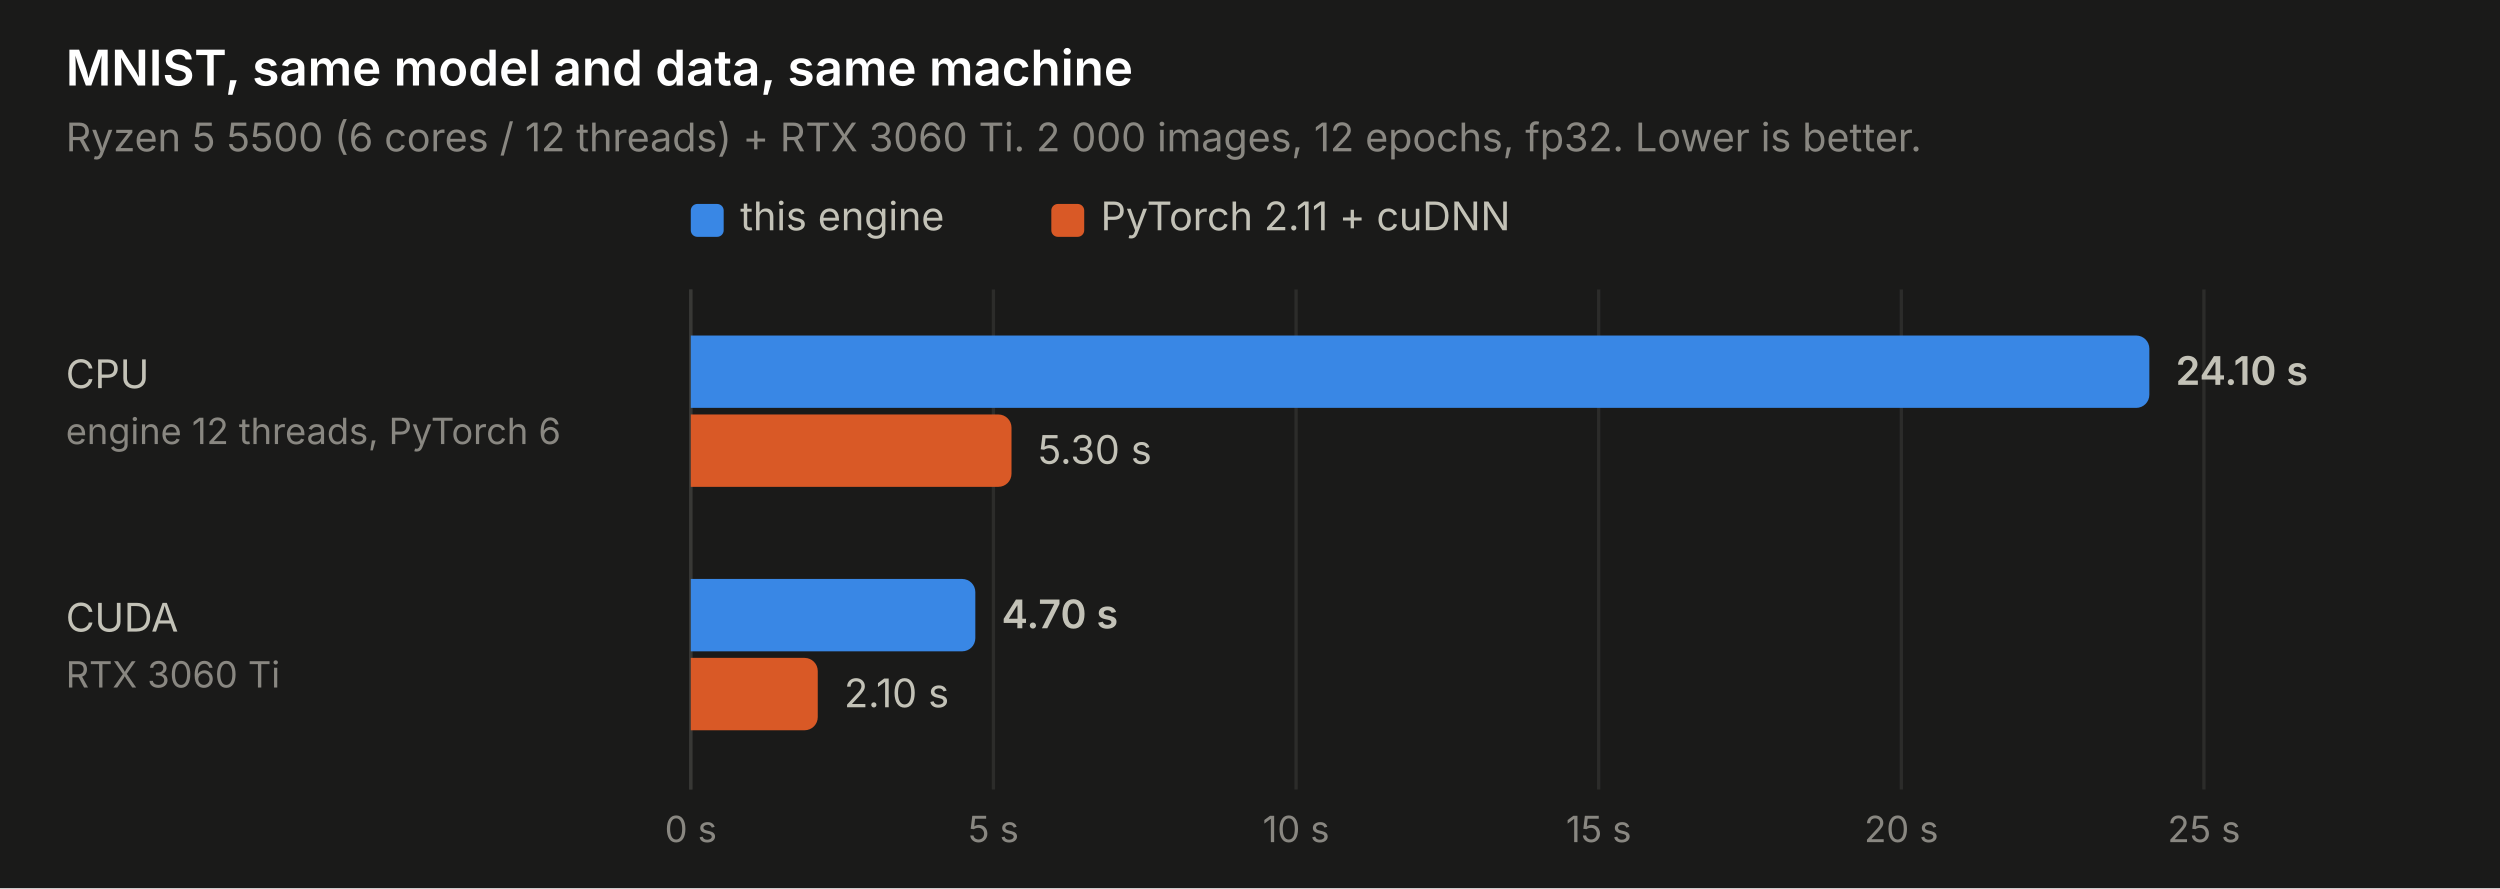
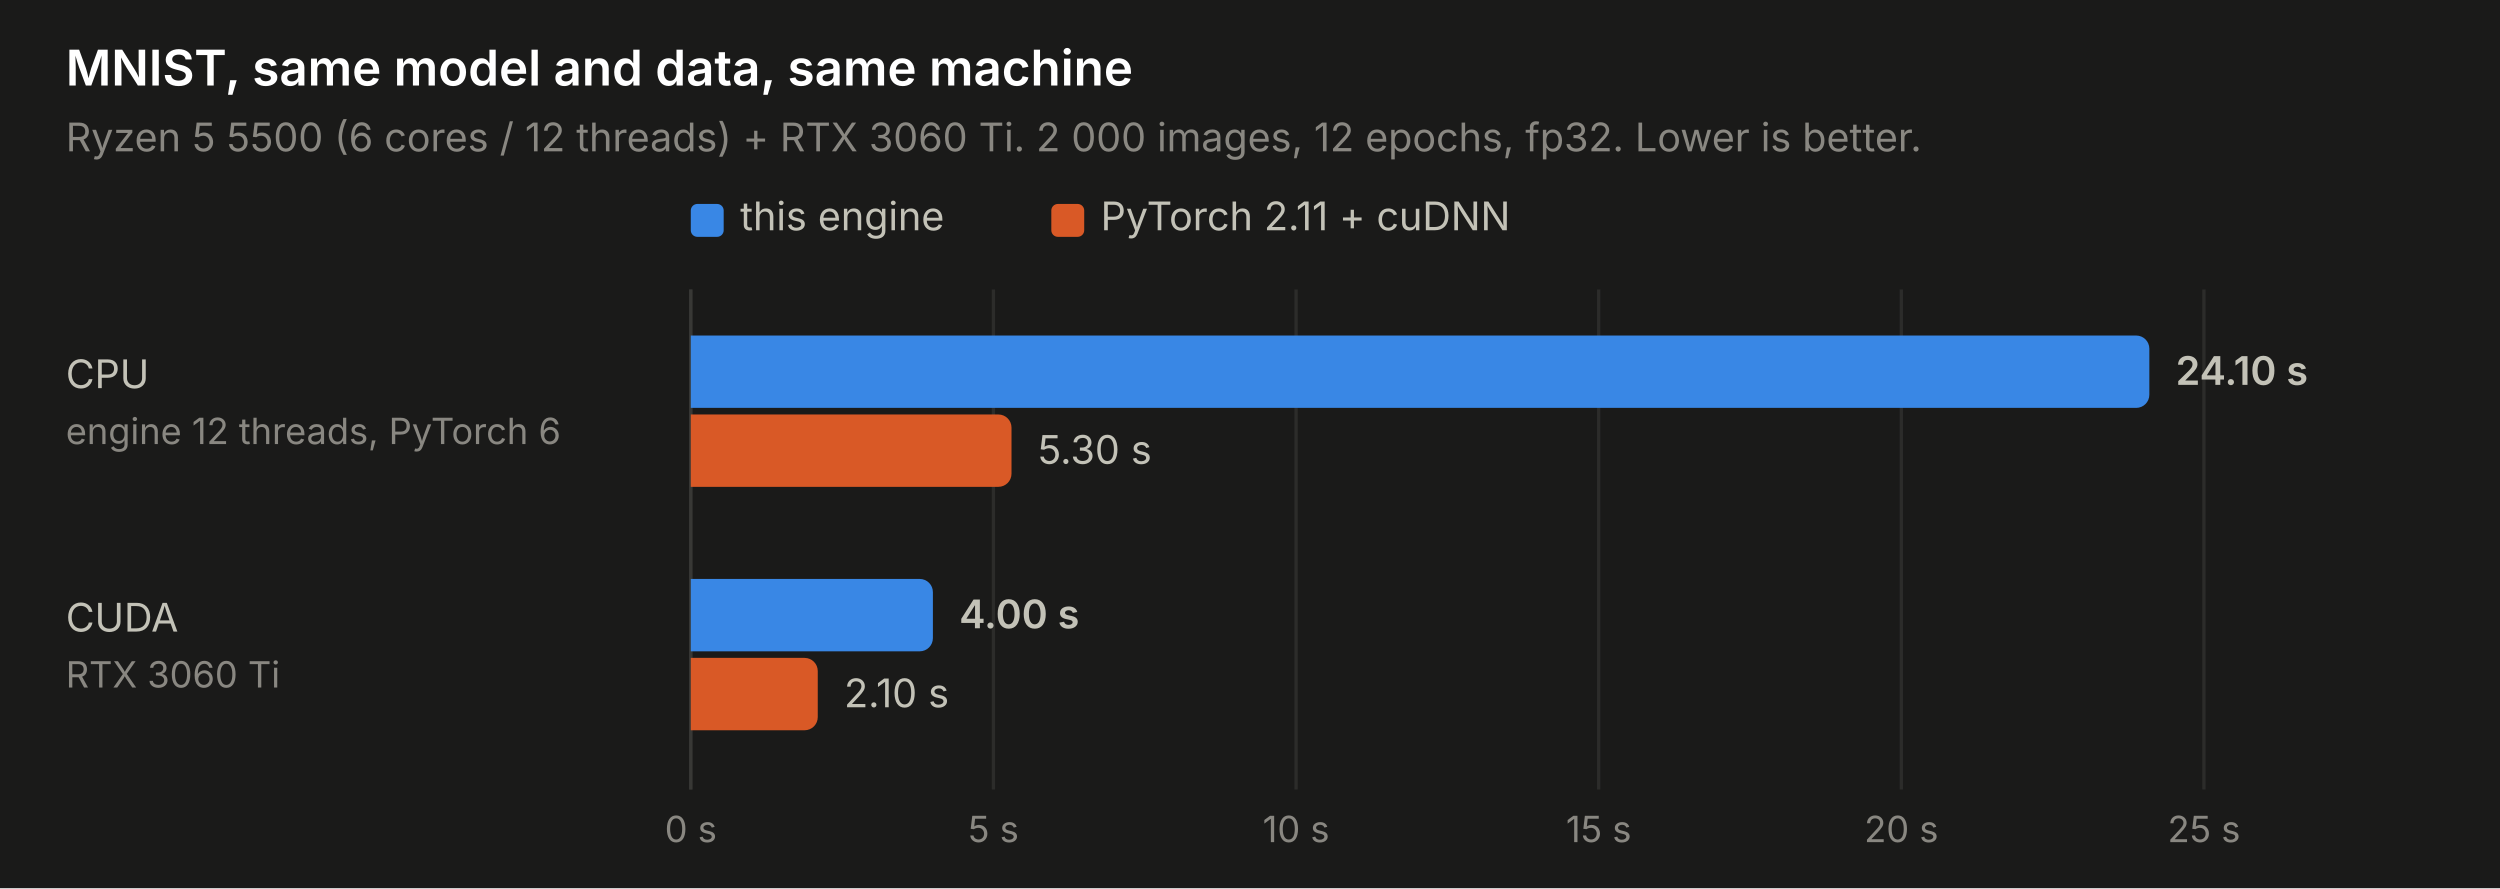
<svg xmlns="http://www.w3.org/2000/svg" width="760" height="270" viewBox="0 0 760 270" role="img" aria-label="MNIST, same model and data, same machine">
  <rect width="760" height="270" fill="#1a1a19" />
  <text x="20.0" y="26.0" font-family="system-ui, -apple-system, 'Segoe UI', sans-serif" font-size="15" fill="#ffffff" text-anchor="start" font-weight="600">MNIST, same model and data, same machine</text>
  <text x="20.0" y="46.0" font-family="system-ui, -apple-system, 'Segoe UI', sans-serif" font-size="12" fill="#898781" text-anchor="start" font-weight="400">Ryzen 5 5500 (6 cores / 12 threads) + RTX 3060 Ti. 2 000 images, 12 epochs, fp32. Lower is better.</text>
  <line x1="210.0" y1="88" x2="210.0" y2="240" stroke="#2c2c2a" stroke-width="1" />
  <text x="210.0" y="256.0" font-family="system-ui, -apple-system, 'Segoe UI', sans-serif" font-size="11" fill="#898781" text-anchor="middle" font-weight="400" style="font-variant-numeric:tabular-nums">0 s</text>
  <line x1="302.0" y1="88" x2="302.0" y2="240" stroke="#2c2c2a" stroke-width="1" />
  <text x="302.0" y="256.0" font-family="system-ui, -apple-system, 'Segoe UI', sans-serif" font-size="11" fill="#898781" text-anchor="middle" font-weight="400" style="font-variant-numeric:tabular-nums">5 s</text>
  <line x1="394.0" y1="88" x2="394.0" y2="240" stroke="#2c2c2a" stroke-width="1" />
  <text x="394.0" y="256.0" font-family="system-ui, -apple-system, 'Segoe UI', sans-serif" font-size="11" fill="#898781" text-anchor="middle" font-weight="400" style="font-variant-numeric:tabular-nums">10 s</text>
  <line x1="486.0" y1="88" x2="486.0" y2="240" stroke="#2c2c2a" stroke-width="1" />
  <text x="486.0" y="256.0" font-family="system-ui, -apple-system, 'Segoe UI', sans-serif" font-size="11" fill="#898781" text-anchor="middle" font-weight="400" style="font-variant-numeric:tabular-nums">15 s</text>
  <line x1="578.0" y1="88" x2="578.0" y2="240" stroke="#2c2c2a" stroke-width="1" />
  <text x="578.0" y="256.0" font-family="system-ui, -apple-system, 'Segoe UI', sans-serif" font-size="11" fill="#898781" text-anchor="middle" font-weight="400" style="font-variant-numeric:tabular-nums">20 s</text>
  <line x1="670.0" y1="88" x2="670.0" y2="240" stroke="#2c2c2a" stroke-width="1" />
  <text x="670.0" y="256.0" font-family="system-ui, -apple-system, 'Segoe UI', sans-serif" font-size="11" fill="#898781" text-anchor="middle" font-weight="400" style="font-variant-numeric:tabular-nums">25 s</text>
  <line x1="210" y1="88" x2="210" y2="240" stroke="#383835" stroke-width="1" />
  <text x="20.0" y="118.0" font-family="system-ui, -apple-system, 'Segoe UI', sans-serif" font-size="12" fill="#c3c2b7" text-anchor="start" font-weight="400">CPU</text>
  <text x="20.0" y="135.0" font-family="system-ui, -apple-system, 'Segoe UI', sans-serif" font-size="11" fill="#898781" text-anchor="start" font-weight="400">engine 12 threads, PyTorch 6</text>
  <path d="M210.0,102.0 h439.4 a4,4 0 0 1 4,4 v14 a4,4 0 0 1 -4,4 h-439.4 z" fill="#3987e5" />
  <text x="661.4" y="117.0" font-family="system-ui, -apple-system, 'Segoe UI', sans-serif" font-size="12" fill="#c3c2b7" text-anchor="start" font-weight="600" style="font-variant-numeric:tabular-nums">24.10 s</text>
  <path d="M210.0,126.0 h93.5 a4,4 0 0 1 4,4 v14 a4,4 0 0 1 -4,4 h-93.5 z" fill="#d95926" />
  <text x="315.5" y="141.0" font-family="system-ui, -apple-system, 'Segoe UI', sans-serif" font-size="12" fill="#c3c2b7" text-anchor="start" font-weight="400" style="font-variant-numeric:tabular-nums">5.30 s</text>
  <text x="20.0" y="192.0" font-family="system-ui, -apple-system, 'Segoe UI', sans-serif" font-size="12" fill="#c3c2b7" text-anchor="start" font-weight="400">CUDA</text>
  <text x="20.0" y="209.0" font-family="system-ui, -apple-system, 'Segoe UI', sans-serif" font-size="11" fill="#898781" text-anchor="start" font-weight="400">RTX 3060 Ti</text>
-   <path d="M210.0,176.0 h82.5 a4,4 0 0 1 4,4 v14 a4,4 0 0 1 -4,4 h-82.5 z" fill="#3987e5" />
-   <text x="304.5" y="191.0" font-family="system-ui, -apple-system, 'Segoe UI', sans-serif" font-size="12" fill="#c3c2b7" text-anchor="start" font-weight="600" style="font-variant-numeric:tabular-nums">4.70 s</text>
+   <path d="M210.0,176.0 h69.6 a4,4 0 0 1 4,4 v14 a4,4 0 0 1 -4,4 h-69.6 z" fill="#3987e5" />
+   <text x="291.6" y="191.0" font-family="system-ui, -apple-system, 'Segoe UI', sans-serif" font-size="12" fill="#c3c2b7" text-anchor="start" font-weight="600" style="font-variant-numeric:tabular-nums">4.00 s</text>
  <path d="M210.0,200.0 h34.6 a4,4 0 0 1 4,4 v14 a4,4 0 0 1 -4,4 h-34.6 z" fill="#d95926" />
  <text x="256.6" y="215.0" font-family="system-ui, -apple-system, 'Segoe UI', sans-serif" font-size="12" fill="#c3c2b7" text-anchor="start" font-weight="400" style="font-variant-numeric:tabular-nums">2.10 s</text>
  <rect x="210" y="62" width="10" height="10" rx="2" fill="#3987e5" />
  <text x="225.0" y="70.0" font-family="system-ui, -apple-system, 'Segoe UI', sans-serif" font-size="12" fill="#c3c2b7" text-anchor="start" font-weight="400">this engine</text>
  <rect x="319.6" y="62" width="10" height="10" rx="2" fill="#d95926" />
  <text x="334.6" y="70.0" font-family="system-ui, -apple-system, 'Segoe UI', sans-serif" font-size="12" fill="#c3c2b7" text-anchor="start" font-weight="400">PyTorch 2.11 + cuDNN</text>
</svg>
